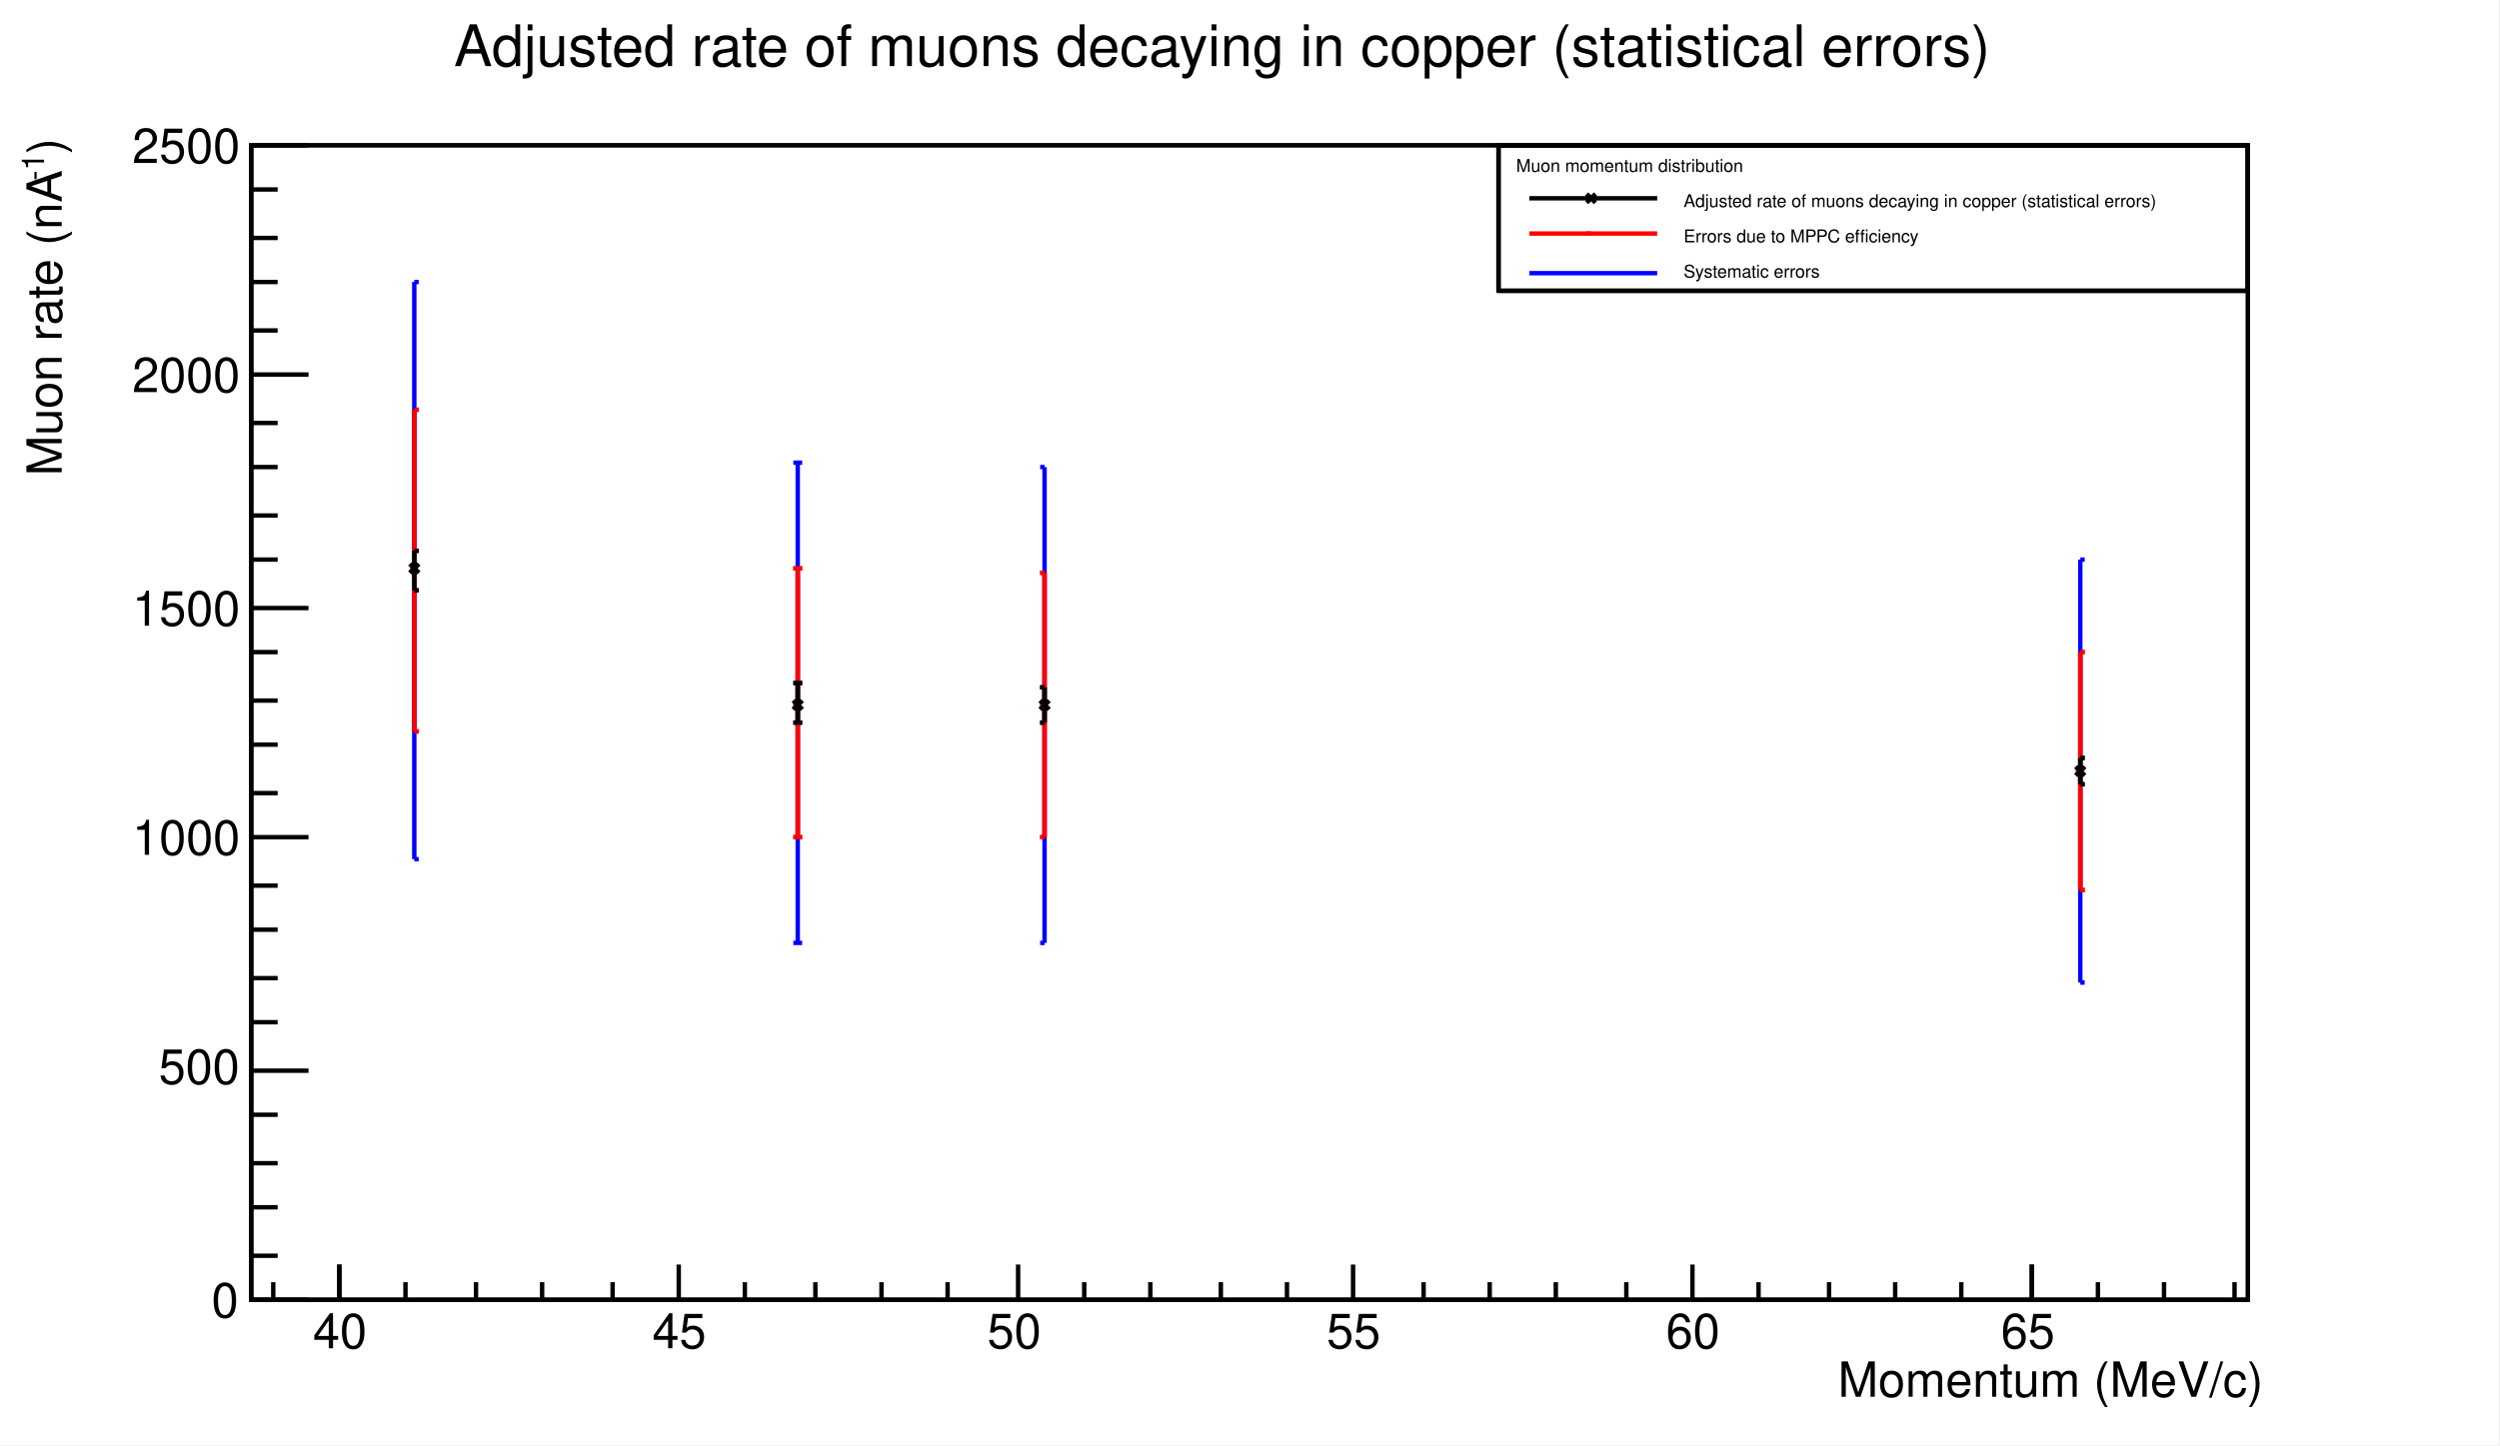
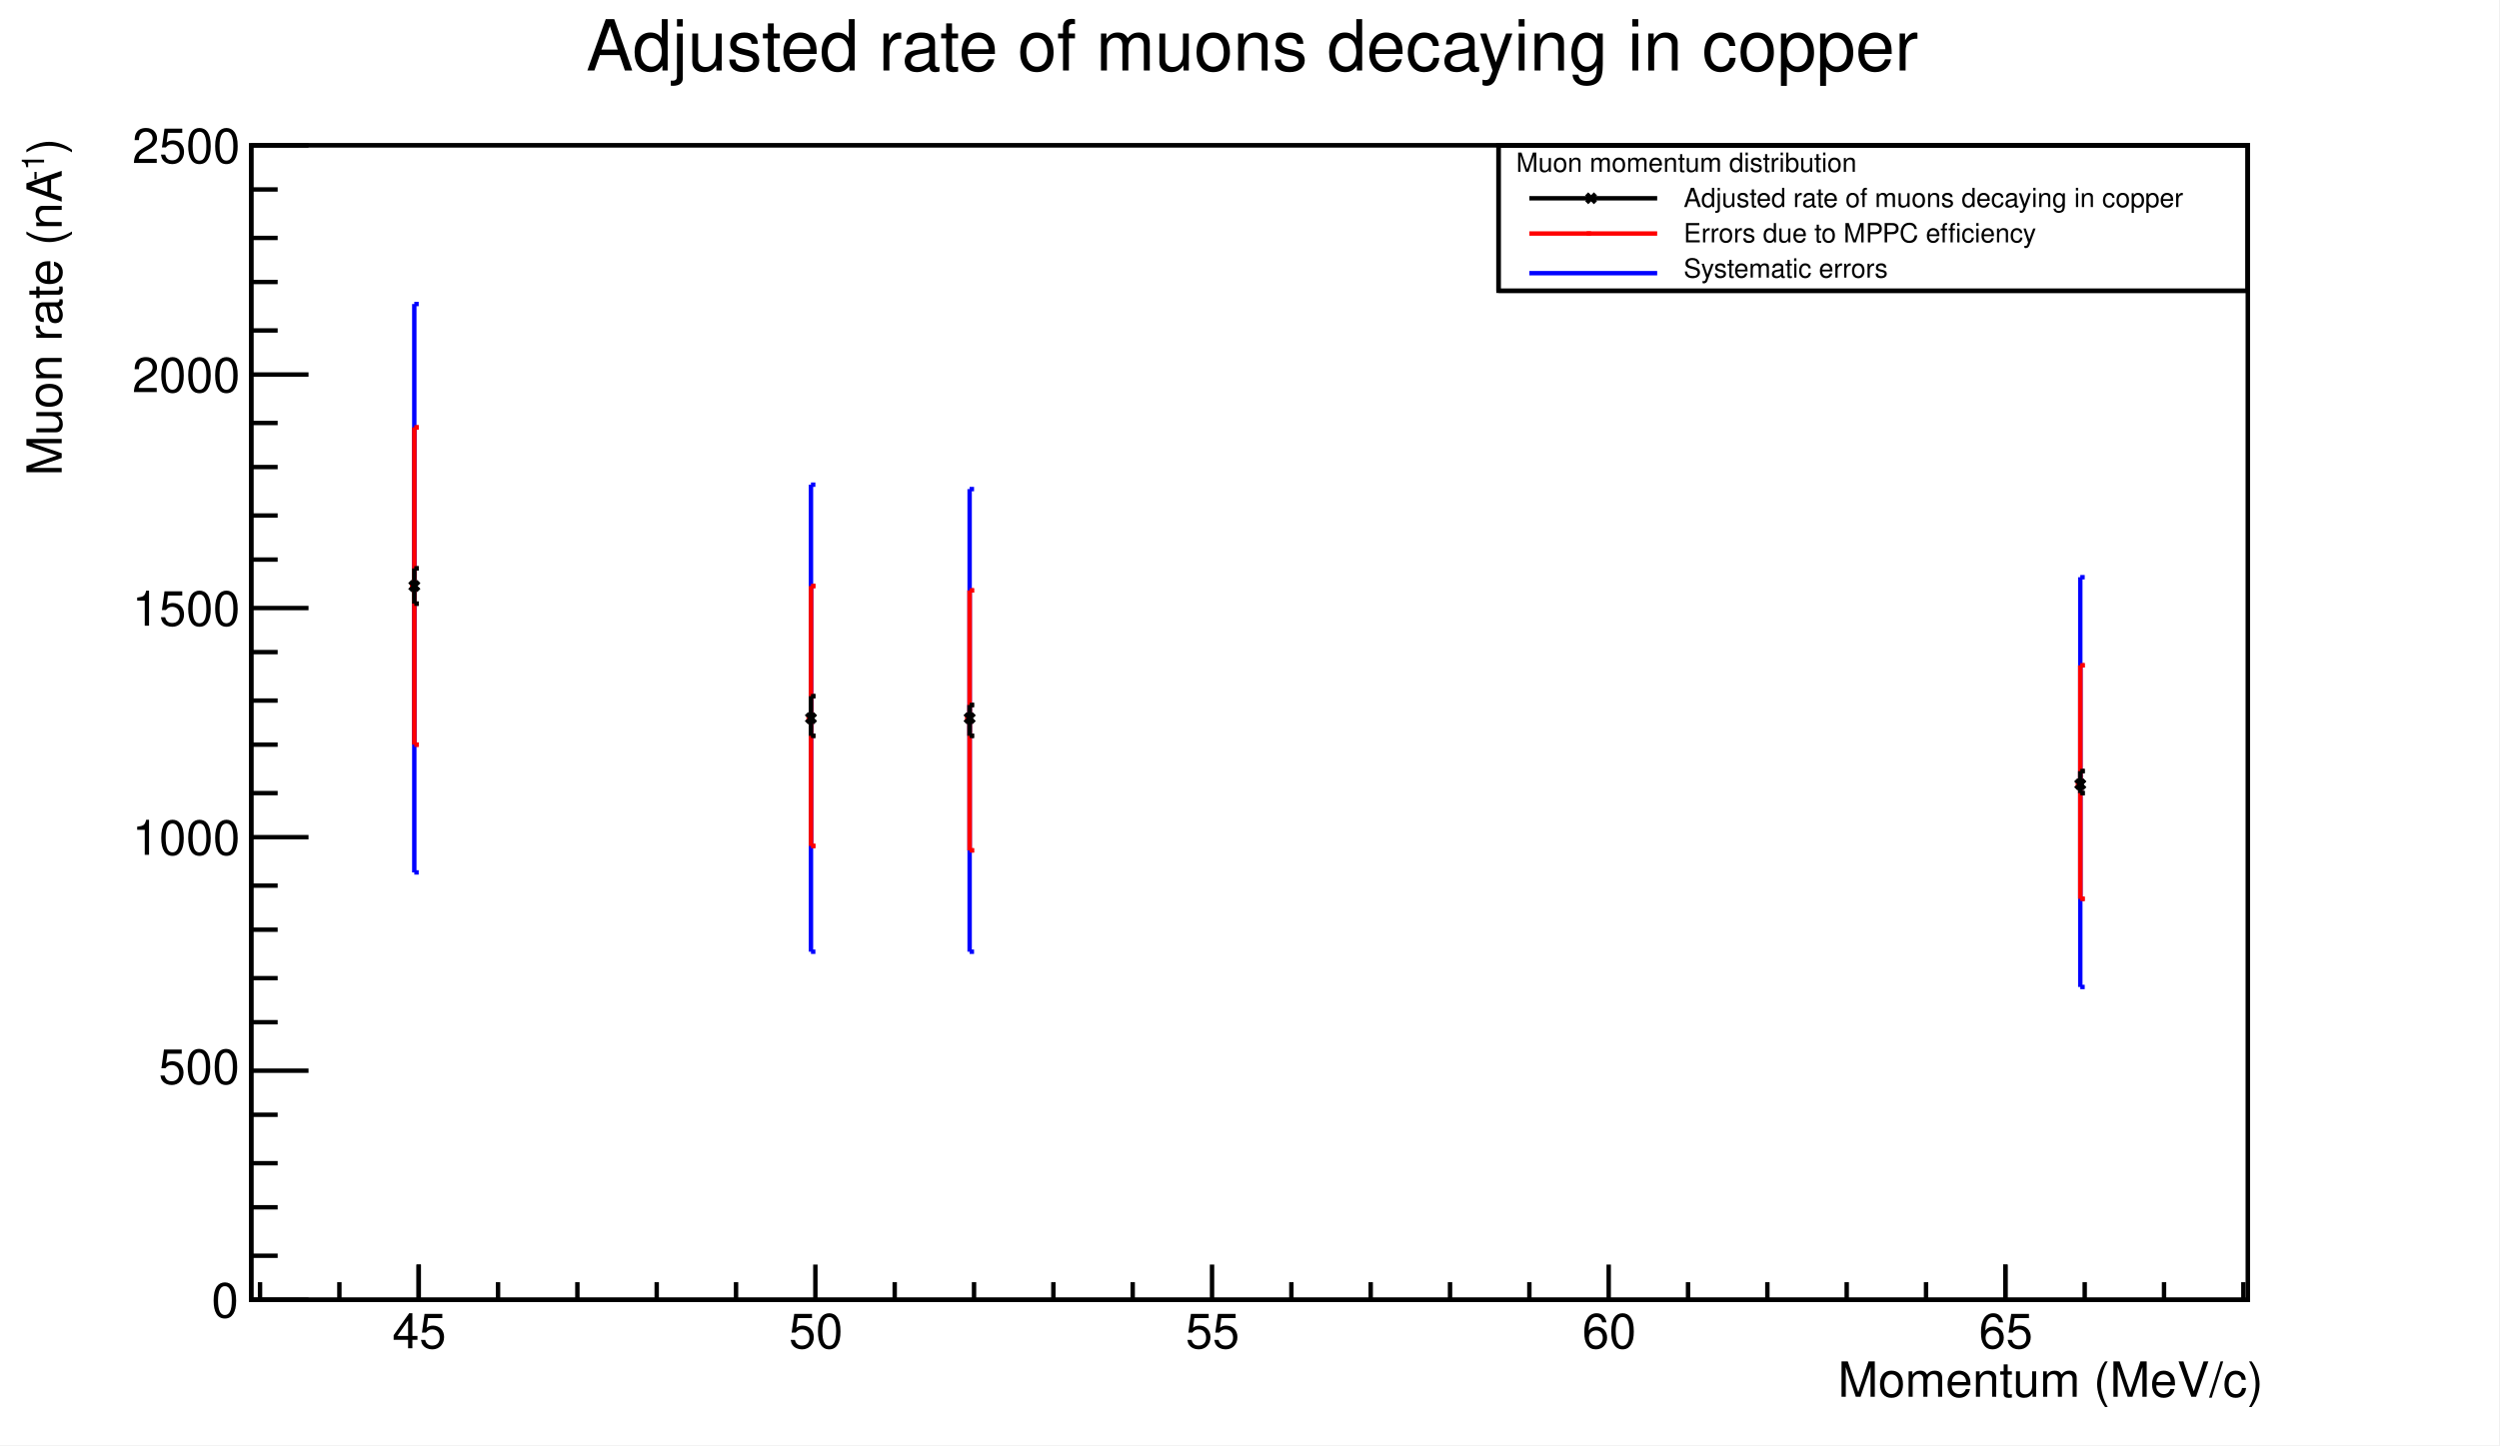
<svg xmlns="http://www.w3.org/2000/svg" width="567" height="328" viewBox="0 0 567 328">
  <defs>
</defs>
  <rect x="0" y="0" width="567" height="328" fill="white" />
  <rect x="57" y="33" width="453" height="262" fill="white" />
  <rect x="57" y="33" width="453" height="262" fill="none" stroke="black" />
  <rect x="57" y="33" width="453" height="262" fill="white" />
  <rect x="57" y="33" width="453" height="262" fill="none" stroke="black" />
  <path d="M57,295h 453" fill="none" stroke="black" />
  <text x="417" y="317" fill="black" font-size="11" font-family="Helvetica">
Momentum (MeV/c)
</text>
-   <path d="M77,287v 8" fill="none" stroke="black" />
-   <path d="M92,291v 4" fill="none" stroke="black" />
-   <path d="M108,291v 4" fill="none" stroke="black" />
-   <path d="M123,291v 4" fill="none" stroke="black" />
-   <path d="M139,291v 4" fill="none" stroke="black" />
-   <path d="M154,287v 8" fill="none" stroke="black" />
-   <path d="M169,291v 4" fill="none" stroke="black" />
-   <path d="M185,291v 4" fill="none" stroke="black" />
-   <path d="M200,291v 4" fill="none" stroke="black" />
-   <path d="M215,291v 4" fill="none" stroke="black" />
-   <path d="M231,287v 8" fill="none" stroke="black" />
-   <path d="M246,291v 4" fill="none" stroke="black" />
-   <path d="M261,291v 4" fill="none" stroke="black" />
-   <path d="M277,291v 4" fill="none" stroke="black" />
-   <path d="M292,291v 4" fill="none" stroke="black" />
-   <path d="M307,287v 8" fill="none" stroke="black" />
-   <path d="M323,291v 4" fill="none" stroke="black" />
-   <path d="M338,291v 4" fill="none" stroke="black" />
-   <path d="M353,291v 4" fill="none" stroke="black" />
-   <path d="M369,291v 4" fill="none" stroke="black" />
-   <path d="M384,287v 8" fill="none" stroke="black" />
-   <path d="M399,291v 4" fill="none" stroke="black" />
-   <path d="M415,291v 4" fill="none" stroke="black" />
-   <path d="M430,291v 4" fill="none" stroke="black" />
-   <path d="M445,291v 4" fill="none" stroke="black" />
-   <path d="M461,287v 8" fill="none" stroke="black" />
-   <path d="M77,287v 8" fill="none" stroke="black" />
-   <path d="M62,291v 4" fill="none" stroke="black" />
-   <path d="M461,287v 8" fill="none" stroke="black" />
-   <path d="M476,291v 4" fill="none" stroke="black" />
+   <path d="M95,287v 8" fill="none" stroke="black" />
+   <path d="M113,291v 4" fill="none" stroke="black" />
+   <path d="M131,291v 4" fill="none" stroke="black" />
+   <path d="M149,291v 4" fill="none" stroke="black" />
+   <path d="M167,291v 4" fill="none" stroke="black" />
+   <path d="M185,287v 8" fill="none" stroke="black" />
+   <path d="M203,291v 4" fill="none" stroke="black" />
+   <path d="M221,291v 4" fill="none" stroke="black" />
+   <path d="M239,291v 4" fill="none" stroke="black" />
+   <path d="M257,291v 4" fill="none" stroke="black" />
+   <path d="M275,287v 8" fill="none" stroke="black" />
+   <path d="M293,291v 4" fill="none" stroke="black" />
+   <path d="M311,291v 4" fill="none" stroke="black" />
+   <path d="M329,291v 4" fill="none" stroke="black" />
+   <path d="M347,291v 4" fill="none" stroke="black" />
+   <path d="M365,287v 8" fill="none" stroke="black" />
+   <path d="M383,291v 4" fill="none" stroke="black" />
+   <path d="M401,291v 4" fill="none" stroke="black" />
+   <path d="M419,291v 4" fill="none" stroke="black" />
+   <path d="M437,291v 4" fill="none" stroke="black" />
+   <path d="M455,287v 8" fill="none" stroke="black" />
+   <path d="M95,287v 8" fill="none" stroke="black" />
+   <path d="M77,291v 4" fill="none" stroke="black" />
+   <path d="M59,291v 4" fill="none" stroke="black" />
+   <path d="M455,287v 8" fill="none" stroke="black" />
+   <path d="M473,291v 4" fill="none" stroke="black" />
  <path d="M491,291v 4" fill="none" stroke="black" />
-   <path d="M507,291v 4" fill="none" stroke="black" />
-   <text x="71" y="306" fill="black" font-size="11" font-family="Helvetica">
- 40
- </text>
-   <text x="148" y="306" fill="black" font-size="11" font-family="Helvetica">
+   <path d="M509,291v 4" fill="none" stroke="black" />
+   <text x="89" y="306" fill="black" font-size="11" font-family="Helvetica">
45
</text>
-   <text x="224" y="306" fill="black" font-size="11" font-family="Helvetica">
+   <text x="179" y="306" fill="black" font-size="11" font-family="Helvetica">
50
</text>
-   <text x="301" y="306" fill="black" font-size="11" font-family="Helvetica">
+   <text x="269" y="306" fill="black" font-size="11" font-family="Helvetica">
55
</text>
-   <text x="378" y="306" fill="black" font-size="11" font-family="Helvetica">
+   <text x="359" y="306" fill="black" font-size="11" font-family="Helvetica">
60
</text>
-   <text x="454" y="306" fill="black" font-size="11" font-family="Helvetica">
+   <text x="449" y="306" fill="black" font-size="11" font-family="Helvetica">
65
</text>
  <path d="M57,295v -262" fill="none" stroke="black" />
  <g transform="rotate(-90,14,35)">
    <text x="14" y="35" fill="black" font-size="11" font-family="Helvetica">
)
</text>
  </g>
  <g transform="rotate(-90,10,41)">
    <text x="10" y="41" fill="black" font-size="7" font-family="Helvetica">
-1
</text>
  </g>
  <g transform="rotate(-90,14,108)">
    <text x="14" y="108" fill="black" font-size="11" font-family="Helvetica">
Muon rate (nA
</text>
  </g>
  <path d="M70,295h -13" fill="none" stroke="black" />
  <path d="M63,285h -6" fill="none" stroke="black" />
  <path d="M63,274h -6" fill="none" stroke="black" />
  <path d="M63,264h -6" fill="none" stroke="black" />
  <path d="M63,253h -6" fill="none" stroke="black" />
  <path d="M70,243h -13" fill="none" stroke="black" />
  <path d="M63,232h -6" fill="none" stroke="black" />
  <path d="M63,222h -6" fill="none" stroke="black" />
  <path d="M63,211h -6" fill="none" stroke="black" />
  <path d="M63,201h -6" fill="none" stroke="black" />
  <path d="M70,190h -13" fill="none" stroke="black" />
  <path d="M63,180h -6" fill="none" stroke="black" />
  <path d="M63,169h -6" fill="none" stroke="black" />
  <path d="M63,159h -6" fill="none" stroke="black" />
  <path d="M63,148h -6" fill="none" stroke="black" />
  <path d="M70,138h -13" fill="none" stroke="black" />
  <path d="M63,127h -6" fill="none" stroke="black" />
  <path d="M63,117h -6" fill="none" stroke="black" />
  <path d="M63,106h -6" fill="none" stroke="black" />
  <path d="M63,96h -6" fill="none" stroke="black" />
  <path d="M70,85h -13" fill="none" stroke="black" />
  <path d="M63,75h -6" fill="none" stroke="black" />
  <path d="M63,64h -6" fill="none" stroke="black" />
  <path d="M63,54h -6" fill="none" stroke="black" />
  <path d="M63,43h -6" fill="none" stroke="black" />
  <path d="M70,33h -13" fill="none" stroke="black" />
  <text x="48" y="299" fill="black" font-size="11" font-family="Helvetica">
0
</text>
  <text x="36" y="246" fill="black" font-size="11" font-family="Helvetica">
500
</text>
  <text x="30" y="194" fill="black" font-size="11" font-family="Helvetica">
1000
</text>
  <text x="30" y="142" fill="black" font-size="11" font-family="Helvetica">
1500
</text>
  <text x="30" y="89" fill="black" font-size="11" font-family="Helvetica">
2000
</text>
  <text x="30" y="37" fill="black" font-size="11" font-family="Helvetica">
2500
</text>
  <g stroke="black" stroke-width="1" fill="none">
-     <line x1=" 93" y1=" 128" x2=" 95" y2=" 130" />
-     <line x1=" 93" y1=" 130" x2=" 95" y2=" 128" />
-     <line x1=" 180" y1=" 159" x2=" 182" y2=" 161" />
-     <line x1=" 180" y1=" 161" x2=" 182" y2=" 159" />
-     <line x1=" 236" y1=" 159" x2=" 238" y2=" 161" />
-     <line x1=" 236" y1=" 161" x2=" 238" y2=" 159" />
-     <line x1=" 471" y1=" 174" x2=" 473" y2=" 176" />
-     <line x1=" 471" y1=" 176" x2=" 473" y2=" 174" />
-   </g>
-   <path d="M94,129v -4" fill="none" stroke="black" />
-   <path d="M94,125h 1" fill="none" stroke="black" />
-   <path d="M94,129v 5" fill="none" stroke="black" />
-   <path d="M94,134h 1" fill="none" stroke="black" />
-   <path d="M181,160v -5" fill="none" stroke="black" />
-   <path d="M180,155h 2" fill="none" stroke="black" />
-   <path d="M181,160v 4" fill="none" stroke="black" />
-   <path d="M180,164h 2" fill="none" stroke="black" />
-   <path d="M237,160v -4" fill="none" stroke="black" />
-   <path d="M236,156h 1" fill="none" stroke="black" />
-   <path d="M237,160v 4" fill="none" stroke="black" />
-   <path d="M236,164h 1" fill="none" stroke="black" />
-   <path d="M472,175v -3" fill="none" stroke="black" />
-   <path d="M472,172h 1" fill="none" stroke="black" />
-   <path d="M472,175v 3" fill="none" stroke="black" />
-   <path d="M472,178h 1" fill="none" stroke="black" />
-   <path d="M94,129v -36" fill="none" stroke="#ff0000" />
-   <path d="M94,93h 1" fill="none" stroke="#ff0000" />
-   <path d="M94,129v 37" fill="none" stroke="#ff0000" />
-   <path d="M94,166h 1" fill="none" stroke="#ff0000" />
-   <path d="M181,160v -31" fill="none" stroke="#ff0000" />
-   <path d="M180,129h 2" fill="none" stroke="#ff0000" />
-   <path d="M181,160v 30" fill="none" stroke="#ff0000" />
-   <path d="M180,190h 2" fill="none" stroke="#ff0000" />
-   <path d="M237,160v -30" fill="none" stroke="#ff0000" />
-   <path d="M236,130h 1" fill="none" stroke="#ff0000" />
-   <path d="M237,160v 30" fill="none" stroke="#ff0000" />
-   <path d="M236,190h 1" fill="none" stroke="#ff0000" />
-   <path d="M472,175v -27" fill="none" stroke="#ff0000" />
-   <path d="M472,148h 1" fill="none" stroke="#ff0000" />
-   <path d="M472,175v 27" fill="none" stroke="#ff0000" />
-   <path d="M472,202h 1" fill="none" stroke="#ff0000" />
+     <line x1="93" y1="132" x2="95" y2="134" />
+     <line x1="93" y1="134" x2="95" y2="132" />
+     <line x1="183" y1="162" x2="185" y2="164" />
+     <line x1="183" y1="164" x2="185" y2="162" />
+     <line x1="219" y1="162" x2="221" y2="164" />
+     <line x1="219" y1="164" x2="221" y2="162" />
+     <line x1="471" y1="177" x2="473" y2="179" />
+     <line x1="471" y1="179" x2="473" y2="177" />
+   </g>
+   <path d="M94,133v -4" fill="none" stroke="black" />
+   <path d="M94,129h 1" fill="none" stroke="black" />
+   <path d="M94,133v 4" fill="none" stroke="black" />
+   <path d="M94,137h 1" fill="none" stroke="black" />
+   <path d="M184,163v -5" fill="none" stroke="black" />
+   <path d="M184,158h 1" fill="none" stroke="black" />
+   <path d="M184,163v 4" fill="none" stroke="black" />
+   <path d="M184,167h 1" fill="none" stroke="black" />
+   <path d="M220,163v -3" fill="none" stroke="black" />
+   <path d="M220,160h 1" fill="none" stroke="black" />
+   <path d="M220,163v 4" fill="none" stroke="black" />
+   <path d="M220,167h 1" fill="none" stroke="black" />
+   <path d="M472,178v -3" fill="none" stroke="black" />
+   <path d="M472,175h 1" fill="none" stroke="black" />
+   <path d="M472,178v 2" fill="none" stroke="black" />
+   <path d="M472,180h 1" fill="none" stroke="black" />
+   <path d="M94,133v -36" fill="none" stroke="#ff0000" />
+   <path d="M94,97h 1" fill="none" stroke="#ff0000" />
+   <path d="M94,133v 36" fill="none" stroke="#ff0000" />
+   <path d="M94,169h 1" fill="none" stroke="#ff0000" />
+   <path d="M184,163v -30" fill="none" stroke="#ff0000" />
+   <path d="M184,133h 1" fill="none" stroke="#ff0000" />
+   <path d="M184,163v 29" fill="none" stroke="#ff0000" />
+   <path d="M184,192h 1" fill="none" stroke="#ff0000" />
+   <path d="M220,163v -29" fill="none" stroke="#ff0000" />
+   <path d="M220,134h 1" fill="none" stroke="#ff0000" />
+   <path d="M220,163v 30" fill="none" stroke="#ff0000" />
+   <path d="M220,193h 1" fill="none" stroke="#ff0000" />
+   <path d="M472,178v -27" fill="none" stroke="#ff0000" />
+   <path d="M472,151h 1" fill="none" stroke="#ff0000" />
+   <path d="M472,178v 26" fill="none" stroke="#ff0000" />
+   <path d="M472,204h 1" fill="none" stroke="#ff0000" />
  <g stroke="#ff0000" stroke-width="1" fill="none">
-     <line x1="93" y1="129" x2="94" y2="129" />
-     <line x1="180" y1="160" x2="181" y2="160" />
-     <line x1="236" y1="160" x2="237" y2="160" />
-     <line x1="471" y1="175" x2="472" y2="175" />
-   </g>
-   <path d="M94,129v -65" fill="none" stroke="#0000ff" />
-   <path d="M94,64h 1" fill="none" stroke="#0000ff" />
-   <path d="M94,129v 66" fill="none" stroke="#0000ff" />
-   <path d="M94,195h 1" fill="none" stroke="#0000ff" />
-   <path d="M181,160v -55" fill="none" stroke="#0000ff" />
-   <path d="M180,105h 2" fill="none" stroke="#0000ff" />
-   <path d="M181,160v 54" fill="none" stroke="#0000ff" />
-   <path d="M180,214h 2" fill="none" stroke="#0000ff" />
-   <path d="M237,160v -54" fill="none" stroke="#0000ff" />
-   <path d="M236,106h 1" fill="none" stroke="#0000ff" />
-   <path d="M237,160v 54" fill="none" stroke="#0000ff" />
-   <path d="M236,214h 1" fill="none" stroke="#0000ff" />
-   <path d="M472,175v -48" fill="none" stroke="#0000ff" />
-   <path d="M472,127h 1" fill="none" stroke="#0000ff" />
-   <path d="M472,175v 48" fill="none" stroke="#0000ff" />
-   <path d="M472,223h 1" fill="none" stroke="#0000ff" />
+     <line x1="93" y1="133" x2="94" y2="133" />
+     <line x1="183" y1="163" x2="184" y2="163" />
+     <line x1="219" y1="163" x2="220" y2="163" />
+     <line x1="471" y1="178" x2="472" y2="178" />
+   </g>
+   <path d="M94,133v -64" fill="none" stroke="#0000ff" />
+   <path d="M94,69h 1" fill="none" stroke="#0000ff" />
+   <path d="M94,133v 65" fill="none" stroke="#0000ff" />
+   <path d="M94,198h 1" fill="none" stroke="#0000ff" />
+   <path d="M184,163v -53" fill="none" stroke="#0000ff" />
+   <path d="M184,110h 1" fill="none" stroke="#0000ff" />
+   <path d="M184,163v 53" fill="none" stroke="#0000ff" />
+   <path d="M184,216h 1" fill="none" stroke="#0000ff" />
+   <path d="M220,163v -52" fill="none" stroke="#0000ff" />
+   <path d="M220,111h 1" fill="none" stroke="#0000ff" />
+   <path d="M220,163v 53" fill="none" stroke="#0000ff" />
+   <path d="M220,216h 1" fill="none" stroke="#0000ff" />
+   <path d="M472,178v -47" fill="none" stroke="#0000ff" />
+   <path d="M472,131h 1" fill="none" stroke="#0000ff" />
+   <path d="M472,178v 46" fill="none" stroke="#0000ff" />
+   <path d="M472,224h 1" fill="none" stroke="#0000ff" />
  <g stroke="#0000ff" stroke-width="0" fill="none">
-     <line x1="93" y1="129" x2="94" y2="129" />
-     <line x1="180" y1="160" x2="181" y2="160" />
-     <line x1="236" y1="160" x2="237" y2="160" />
-     <line x1="471" y1="175" x2="472" y2="175" />
+     <line x1="93" y1="133" x2="94" y2="133" />
+     <line x1="183" y1="163" x2="184" y2="163" />
+     <line x1="219" y1="163" x2="220" y2="163" />
+     <line x1="471" y1="178" x2="472" y2="178" />
  </g>
  <rect x="340" y="33" width="170" height="33" fill="none" stroke="black" />
  <path d="M340,66h 170" fill="none" stroke="black" />
  <path d="M510,66v -33" fill="none" stroke="black" />
  <path d="M510,33h -170" fill="none" stroke="black" />
  <path d="M340,33v 33" fill="none" stroke="black" />
-   <text x="344" y="39" fill="black" font-size="4" font-family="Helvetica">
+   <text x="344" y="39" fill="black" font-size="6" font-family="Helvetica">
Muon momentum distribution
</text>
-   <text x="382" y="47" fill="black" font-size="4" font-family="Helvetica">
- Adjusted rate of muons decaying in copper (statistical errors)
+   <text x="382" y="47" fill="black" font-size="6" font-family="Helvetica">
+ Adjusted rate of muons decaying in copper
</text>
  <path d="M347,48h 29v -6h -29z" fill="white" />
  <path d="M347,45h 29" fill="none" stroke="black" />
  <g stroke="black" stroke-width="1" fill="none">
-     <line x1=" 360" y1=" 44" x2=" 362" y2=" 46" />
-     <line x1=" 360" y1=" 46" x2=" 362" y2=" 44" />
-   </g>
-   <text x="382" y="55" fill="black" font-size="4" font-family="Helvetica">
+     <line x1="360" y1="44" x2="362" y2="46" />
+     <line x1="360" y1="46" x2="362" y2="44" />
+   </g>
+   <text x="382" y="55" fill="black" font-size="6" font-family="Helvetica">
Errors due to MPPC efficiency
</text>
  <path d="M347,56h 29v -5h -29z" fill="white" />
  <path d="M347,53h 29" fill="none" stroke="#ff0000" />
  <g stroke="#ff0000" stroke-width="1" fill="none">
    <line x1="360" y1="53" x2="361" y2="53" />
  </g>
-   <text x="382" y="63" fill="black" font-size="4" font-family="Helvetica">
+   <text x="382" y="63" fill="black" font-size="6" font-family="Helvetica">
Systematic errors
</text>
  <path d="M347,65h 29v -6h -29z" fill="white" />
  <path d="M347,62h 29" fill="none" stroke="#0000ff" />
  <g stroke="#0000ff" stroke-width="0" fill="none">
    <line x1="360" y1="62" x2="361" y2="62" />
  </g>
-   <path d="M94,129v -36" fill="none" stroke="#ff0000" />
-   <path d="M94,93h 1" fill="none" stroke="#ff0000" />
-   <path d="M94,129v 37" fill="none" stroke="#ff0000" />
-   <path d="M94,166h 1" fill="none" stroke="#ff0000" />
-   <path d="M181,160v -31" fill="none" stroke="#ff0000" />
-   <path d="M180,129h 2" fill="none" stroke="#ff0000" />
-   <path d="M181,160v 30" fill="none" stroke="#ff0000" />
-   <path d="M180,190h 2" fill="none" stroke="#ff0000" />
-   <path d="M237,160v -30" fill="none" stroke="#ff0000" />
-   <path d="M236,130h 1" fill="none" stroke="#ff0000" />
-   <path d="M237,160v 30" fill="none" stroke="#ff0000" />
-   <path d="M236,190h 1" fill="none" stroke="#ff0000" />
-   <path d="M472,175v -27" fill="none" stroke="#ff0000" />
-   <path d="M472,148h 1" fill="none" stroke="#ff0000" />
-   <path d="M472,175v 27" fill="none" stroke="#ff0000" />
-   <path d="M472,202h 1" fill="none" stroke="#ff0000" />
+   <path d="M94,133v -36" fill="none" stroke="#ff0000" />
+   <path d="M94,97h 1" fill="none" stroke="#ff0000" />
+   <path d="M94,133v 36" fill="none" stroke="#ff0000" />
+   <path d="M94,169h 1" fill="none" stroke="#ff0000" />
+   <path d="M184,163v -30" fill="none" stroke="#ff0000" />
+   <path d="M184,133h 1" fill="none" stroke="#ff0000" />
+   <path d="M184,163v 29" fill="none" stroke="#ff0000" />
+   <path d="M184,192h 1" fill="none" stroke="#ff0000" />
+   <path d="M220,163v -29" fill="none" stroke="#ff0000" />
+   <path d="M220,134h 1" fill="none" stroke="#ff0000" />
+   <path d="M220,163v 30" fill="none" stroke="#ff0000" />
+   <path d="M220,193h 1" fill="none" stroke="#ff0000" />
+   <path d="M472,178v -27" fill="none" stroke="#ff0000" />
+   <path d="M472,151h 1" fill="none" stroke="#ff0000" />
+   <path d="M472,178v 26" fill="none" stroke="#ff0000" />
+   <path d="M472,204h 1" fill="none" stroke="#ff0000" />
  <g stroke="#ff0000" stroke-width="1" fill="none">
-     <line x1="93" y1="129" x2="94" y2="129" />
-     <line x1="180" y1="160" x2="181" y2="160" />
-     <line x1="236" y1="160" x2="237" y2="160" />
-     <line x1="471" y1="175" x2="472" y2="175" />
-   </g>
-   <path d="M94,129v -4" fill="none" stroke="black" />
-   <path d="M94,125h 1" fill="none" stroke="black" />
-   <path d="M94,129v 5" fill="none" stroke="black" />
-   <path d="M94,134h 1" fill="none" stroke="black" />
-   <path d="M181,160v -5" fill="none" stroke="black" />
-   <path d="M180,155h 2" fill="none" stroke="black" />
-   <path d="M181,160v 4" fill="none" stroke="black" />
-   <path d="M180,164h 2" fill="none" stroke="black" />
-   <path d="M237,160v -4" fill="none" stroke="black" />
-   <path d="M236,156h 1" fill="none" stroke="black" />
-   <path d="M237,160v 4" fill="none" stroke="black" />
-   <path d="M236,164h 1" fill="none" stroke="black" />
-   <path d="M472,175v -3" fill="none" stroke="black" />
-   <path d="M472,172h 1" fill="none" stroke="black" />
-   <path d="M472,175v 3" fill="none" stroke="black" />
-   <path d="M472,178h 1" fill="none" stroke="black" />
+     <line x1="93" y1="133" x2="94" y2="133" />
+     <line x1="183" y1="163" x2="184" y2="163" />
+     <line x1="219" y1="163" x2="220" y2="163" />
+     <line x1="471" y1="178" x2="472" y2="178" />
+   </g>
+   <path d="M94,133v -4" fill="none" stroke="black" />
+   <path d="M94,129h 1" fill="none" stroke="black" />
+   <path d="M94,133v 4" fill="none" stroke="black" />
+   <path d="M94,137h 1" fill="none" stroke="black" />
+   <path d="M184,163v -5" fill="none" stroke="black" />
+   <path d="M184,158h 1" fill="none" stroke="black" />
+   <path d="M184,163v 4" fill="none" stroke="black" />
+   <path d="M184,167h 1" fill="none" stroke="black" />
+   <path d="M220,163v -3" fill="none" stroke="black" />
+   <path d="M220,160h 1" fill="none" stroke="black" />
+   <path d="M220,163v 4" fill="none" stroke="black" />
+   <path d="M220,167h 1" fill="none" stroke="black" />
+   <path d="M472,178v -3" fill="none" stroke="black" />
+   <path d="M472,175h 1" fill="none" stroke="black" />
+   <path d="M472,178v 2" fill="none" stroke="black" />
+   <path d="M472,180h 1" fill="none" stroke="black" />
  <g stroke="black" stroke-width="1" fill="none">
-     <line x1=" 93" y1=" 128" x2=" 95" y2=" 130" />
-     <line x1=" 93" y1=" 130" x2=" 95" y2=" 128" />
-     <line x1=" 180" y1=" 159" x2=" 182" y2=" 161" />
-     <line x1=" 180" y1=" 161" x2=" 182" y2=" 159" />
-     <line x1=" 236" y1=" 159" x2=" 238" y2=" 161" />
-     <line x1=" 236" y1=" 161" x2=" 238" y2=" 159" />
-     <line x1=" 471" y1=" 174" x2=" 473" y2=" 176" />
-     <line x1=" 471" y1=" 176" x2=" 473" y2=" 174" />
-   </g>
-   <text x="103" y="15" fill="black" font-size="13" font-family="Helvetica">
- Adjusted rate of muons decaying in copper (statistical errors)
+     <line x1="93" y1="132" x2="95" y2="134" />
+     <line x1="93" y1="134" x2="95" y2="132" />
+     <line x1="183" y1="162" x2="185" y2="164" />
+     <line x1="183" y1="164" x2="185" y2="162" />
+     <line x1="219" y1="162" x2="221" y2="164" />
+     <line x1="219" y1="164" x2="221" y2="162" />
+     <line x1="471" y1="177" x2="473" y2="179" />
+     <line x1="471" y1="179" x2="473" y2="177" />
+   </g>
+   <text x="133" y="16" fill="black" font-size="16" font-family="Helvetica">
+ Adjusted rate of muons decaying in copper
</text>
</svg>
